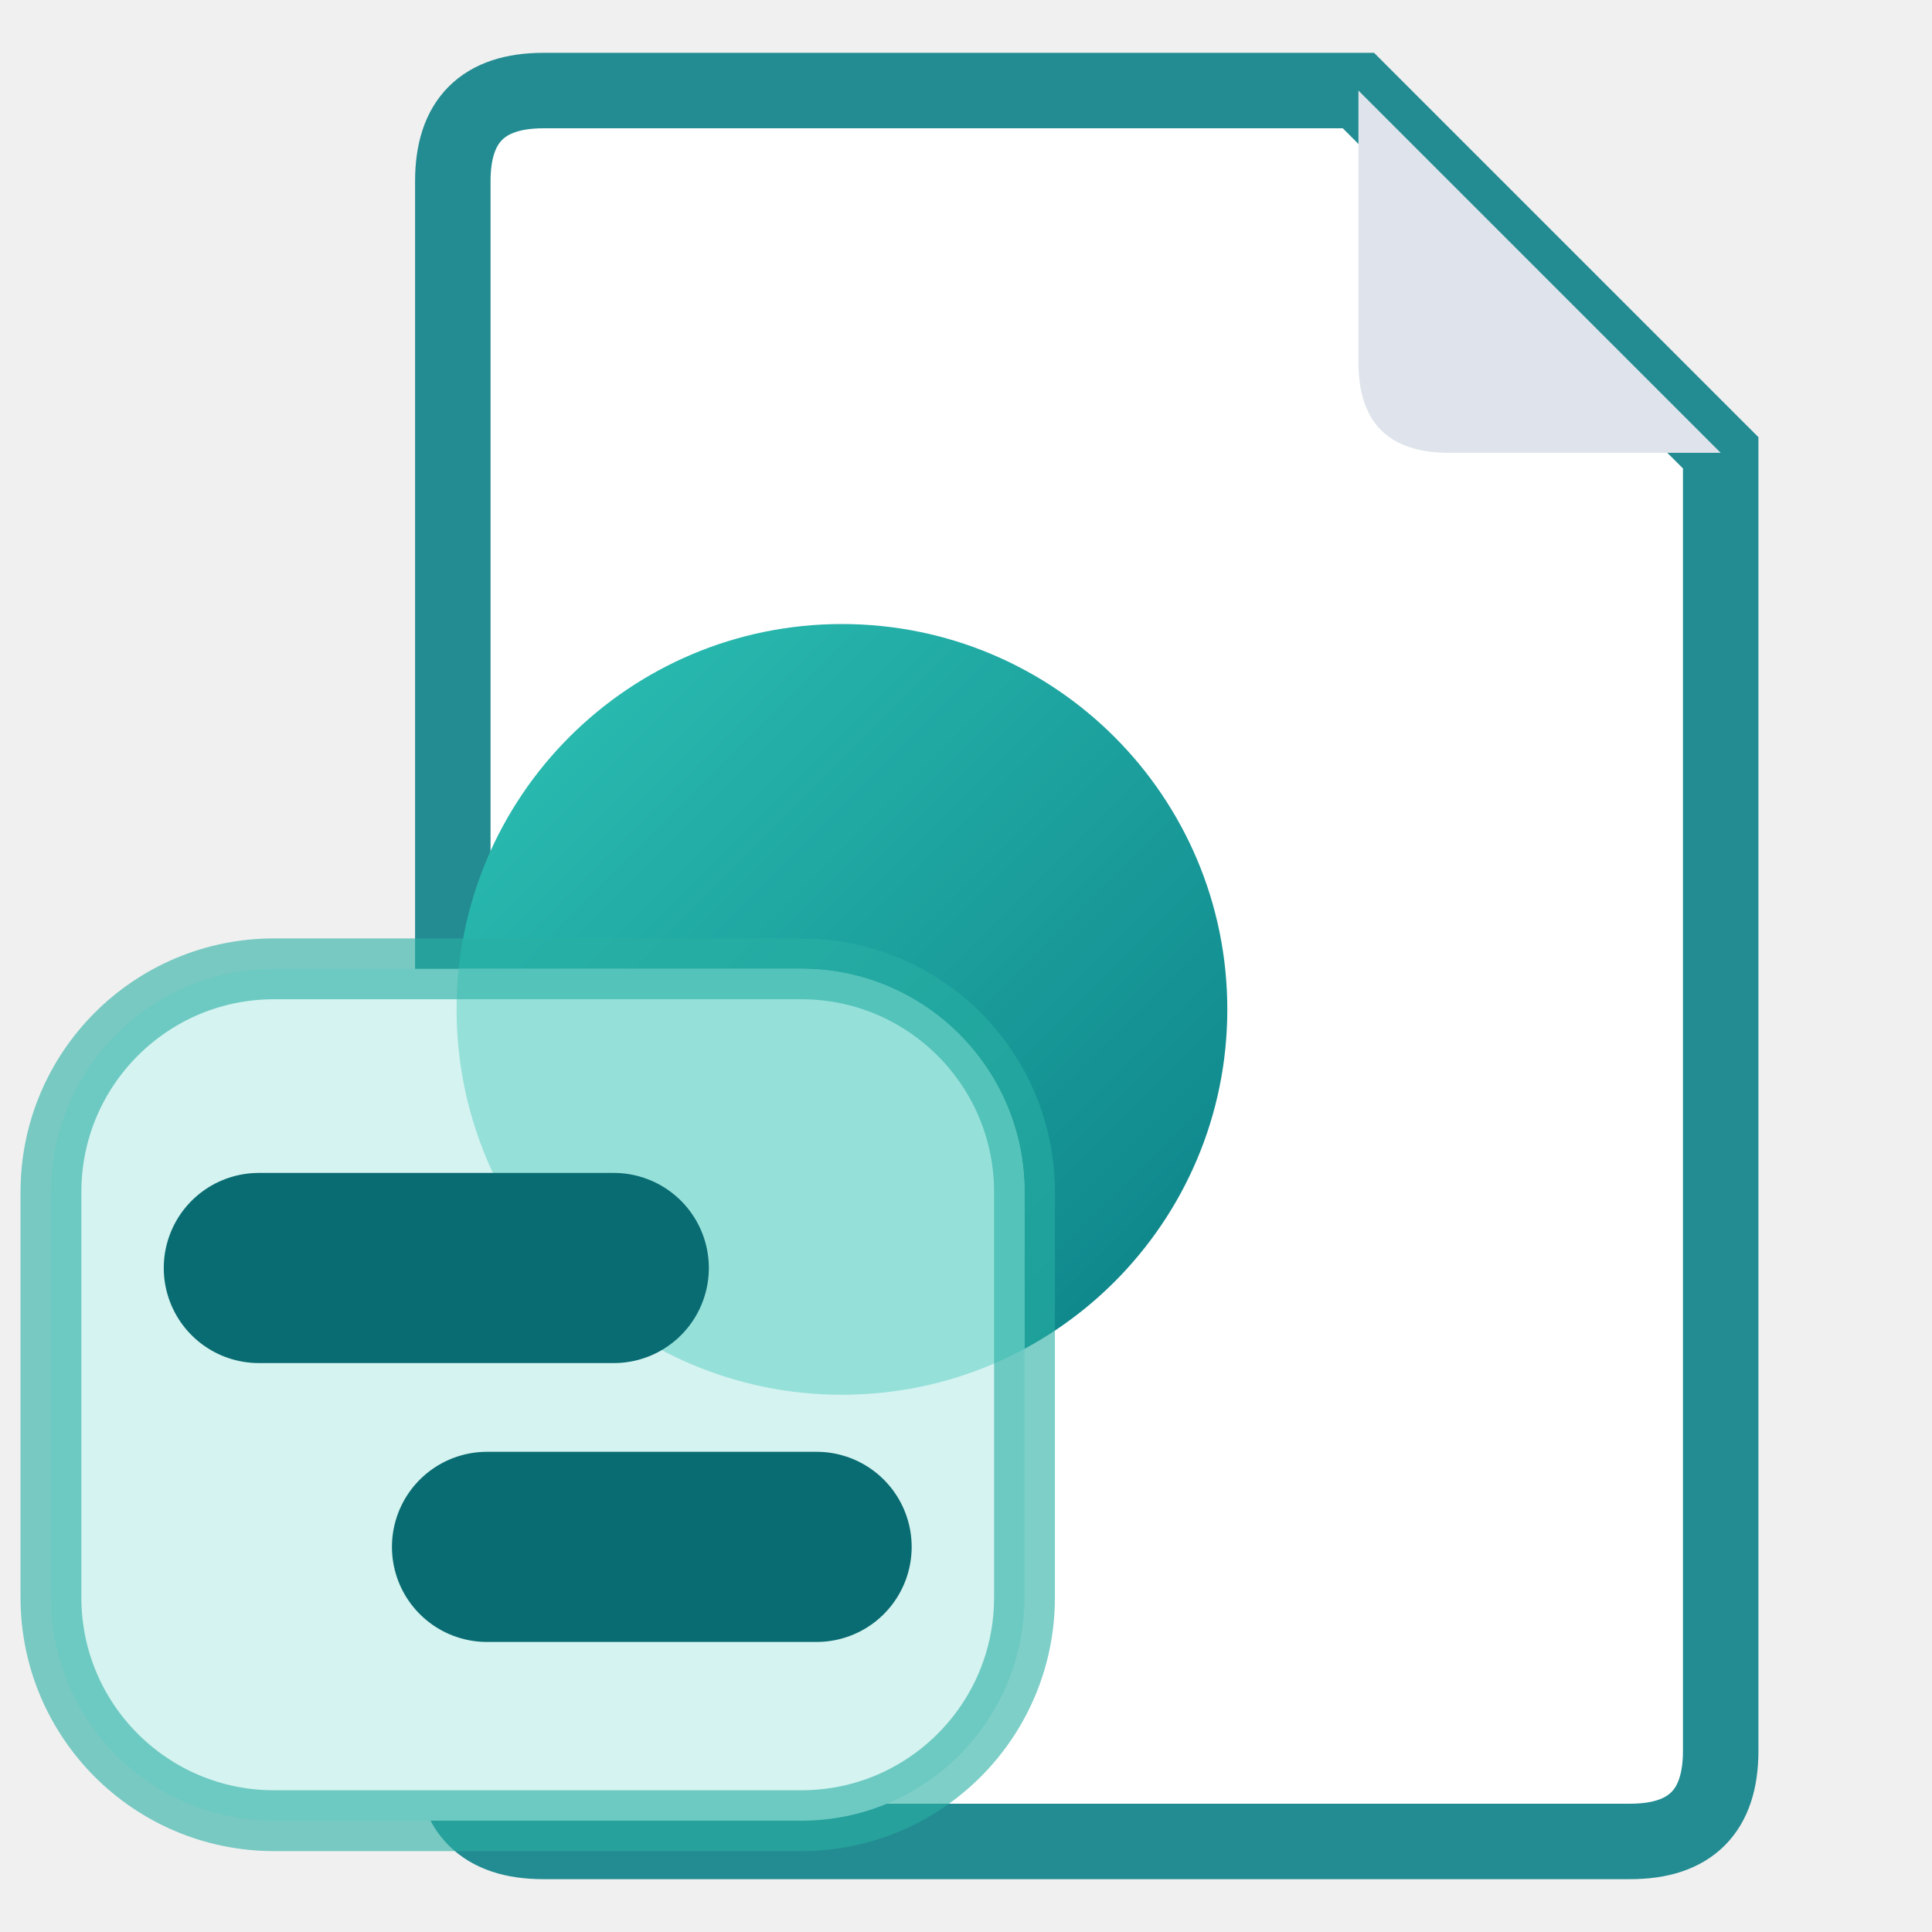
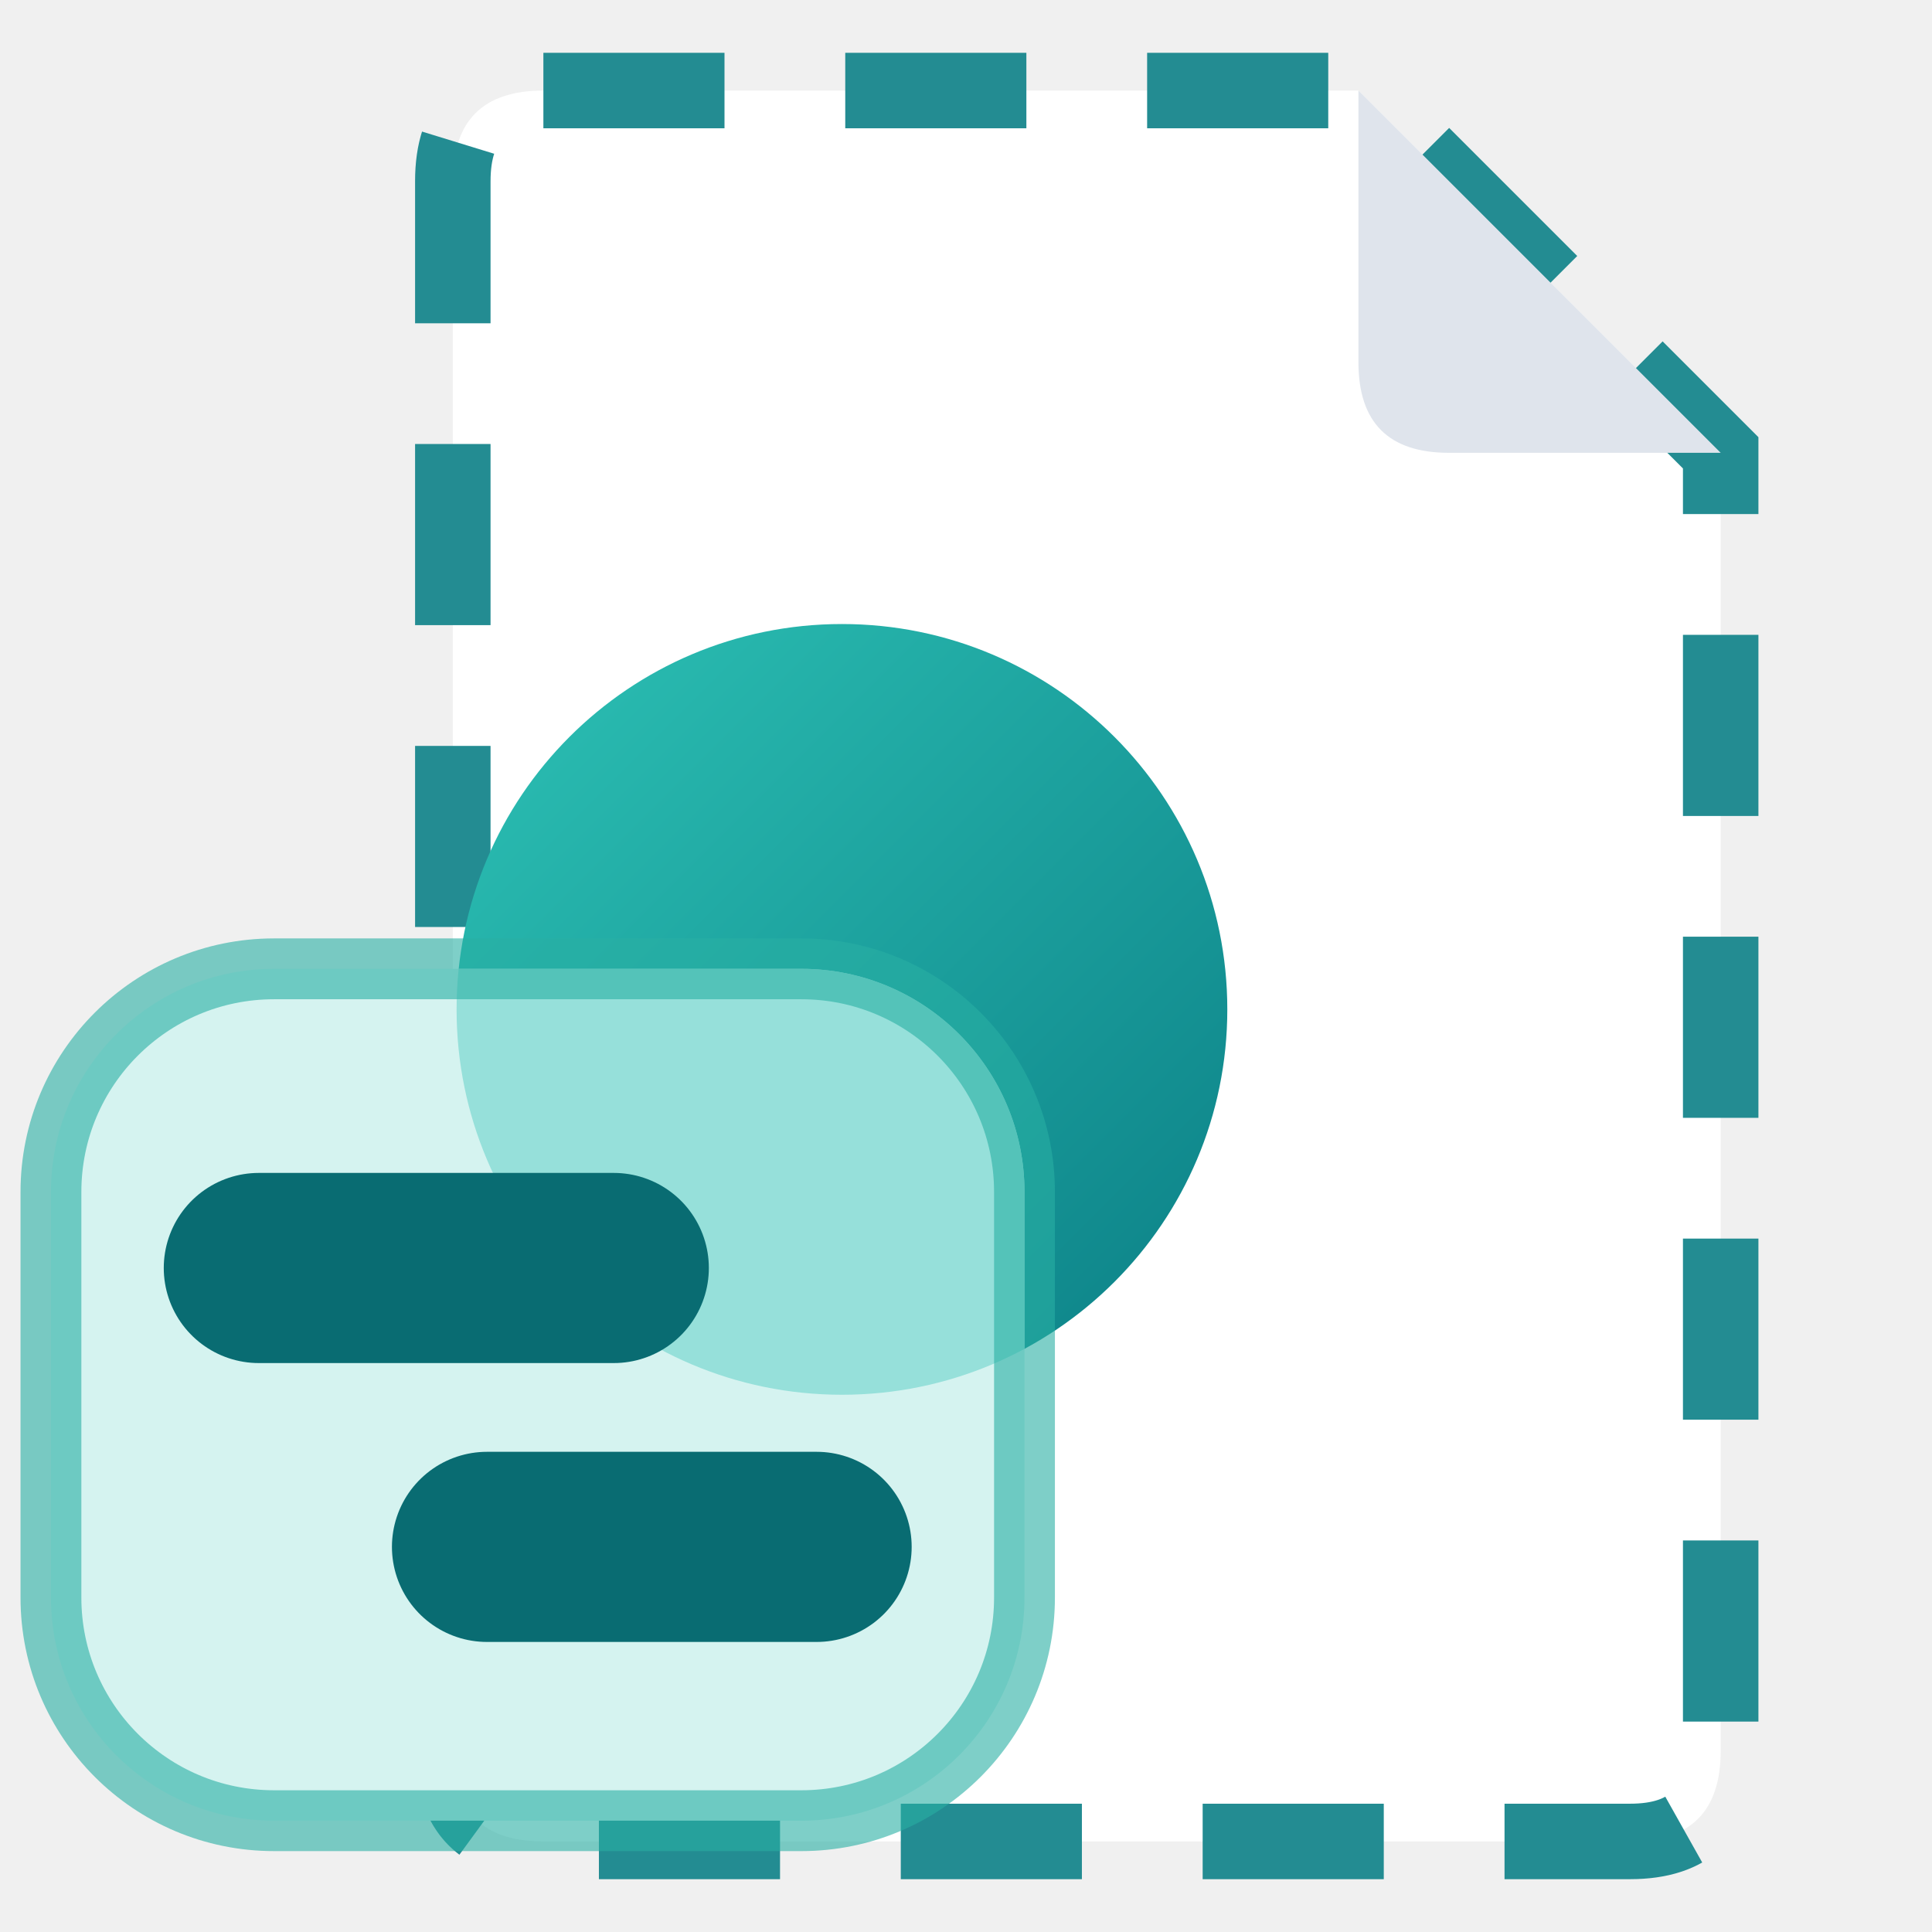
<svg xmlns="http://www.w3.org/2000/svg" viewBox="0 0 128 128" width="128" height="128">
-   <path d="M36,6 H90 L114,30 V116 Q114,122 108,122 H36 Q30,122 30,116 V12 Q30,6 36,6 Z" fill="#ffffff" stroke="#238c92" stroke-width="5" />
+   <path d="M36,6 H90 L114,30 V116 Q114,122 108,122 H36 Q30,122 30,116 V12 Q30,6 36,6 Z" fill="#ffffff" stroke="#238c92" stroke-width="5" stroke-dasharray="12 8" />
  <path d="M90,6 V24 Q90,30 96,30 H114 Z" fill="#dfe4ec" />
  <svg x="-2" y="40" width="86" height="86" viewBox="0 0 128 128">
    <defs>
      <linearGradient id="plan-sm-g1" x1="0" y1="0" x2="1" y2="1">
        <stop offset="0" stop-color="#2dc2b5" />
        <stop offset="1" stop-color="#0b7f86" />
      </linearGradient>
      <clipPath id="plan-sm-p2">
        <rect x="8" y="36" width="96" height="84" rx="22" fill="#000" />
      </clipPath>
    </defs>
    <circle cx="86" cy="40" r="38" fill="url(#plan-sm-g1)" />
    <rect x="8" y="36" width="96" height="84" rx="22" fill="#d5f3f0" />
    <g clip-path="url(#plan-sm-p2)">
      <circle cx="86" cy="40" r="38" fill="#96e0da" />
    </g>
    <rect x="8" y="36" width="96" height="84" rx="22" fill="none" stroke="#28afa3" stroke-opacity=".6" stroke-width="6" />
    <g transform="translate(56,78) scale(1.25)">
      <path stroke="#096c72" stroke-width="15" stroke-linecap="round" stroke-linejoin="round" fill="none" d="M-22,-10 H6 M-4,12 H22" />
    </g>
  </svg>
</svg>
